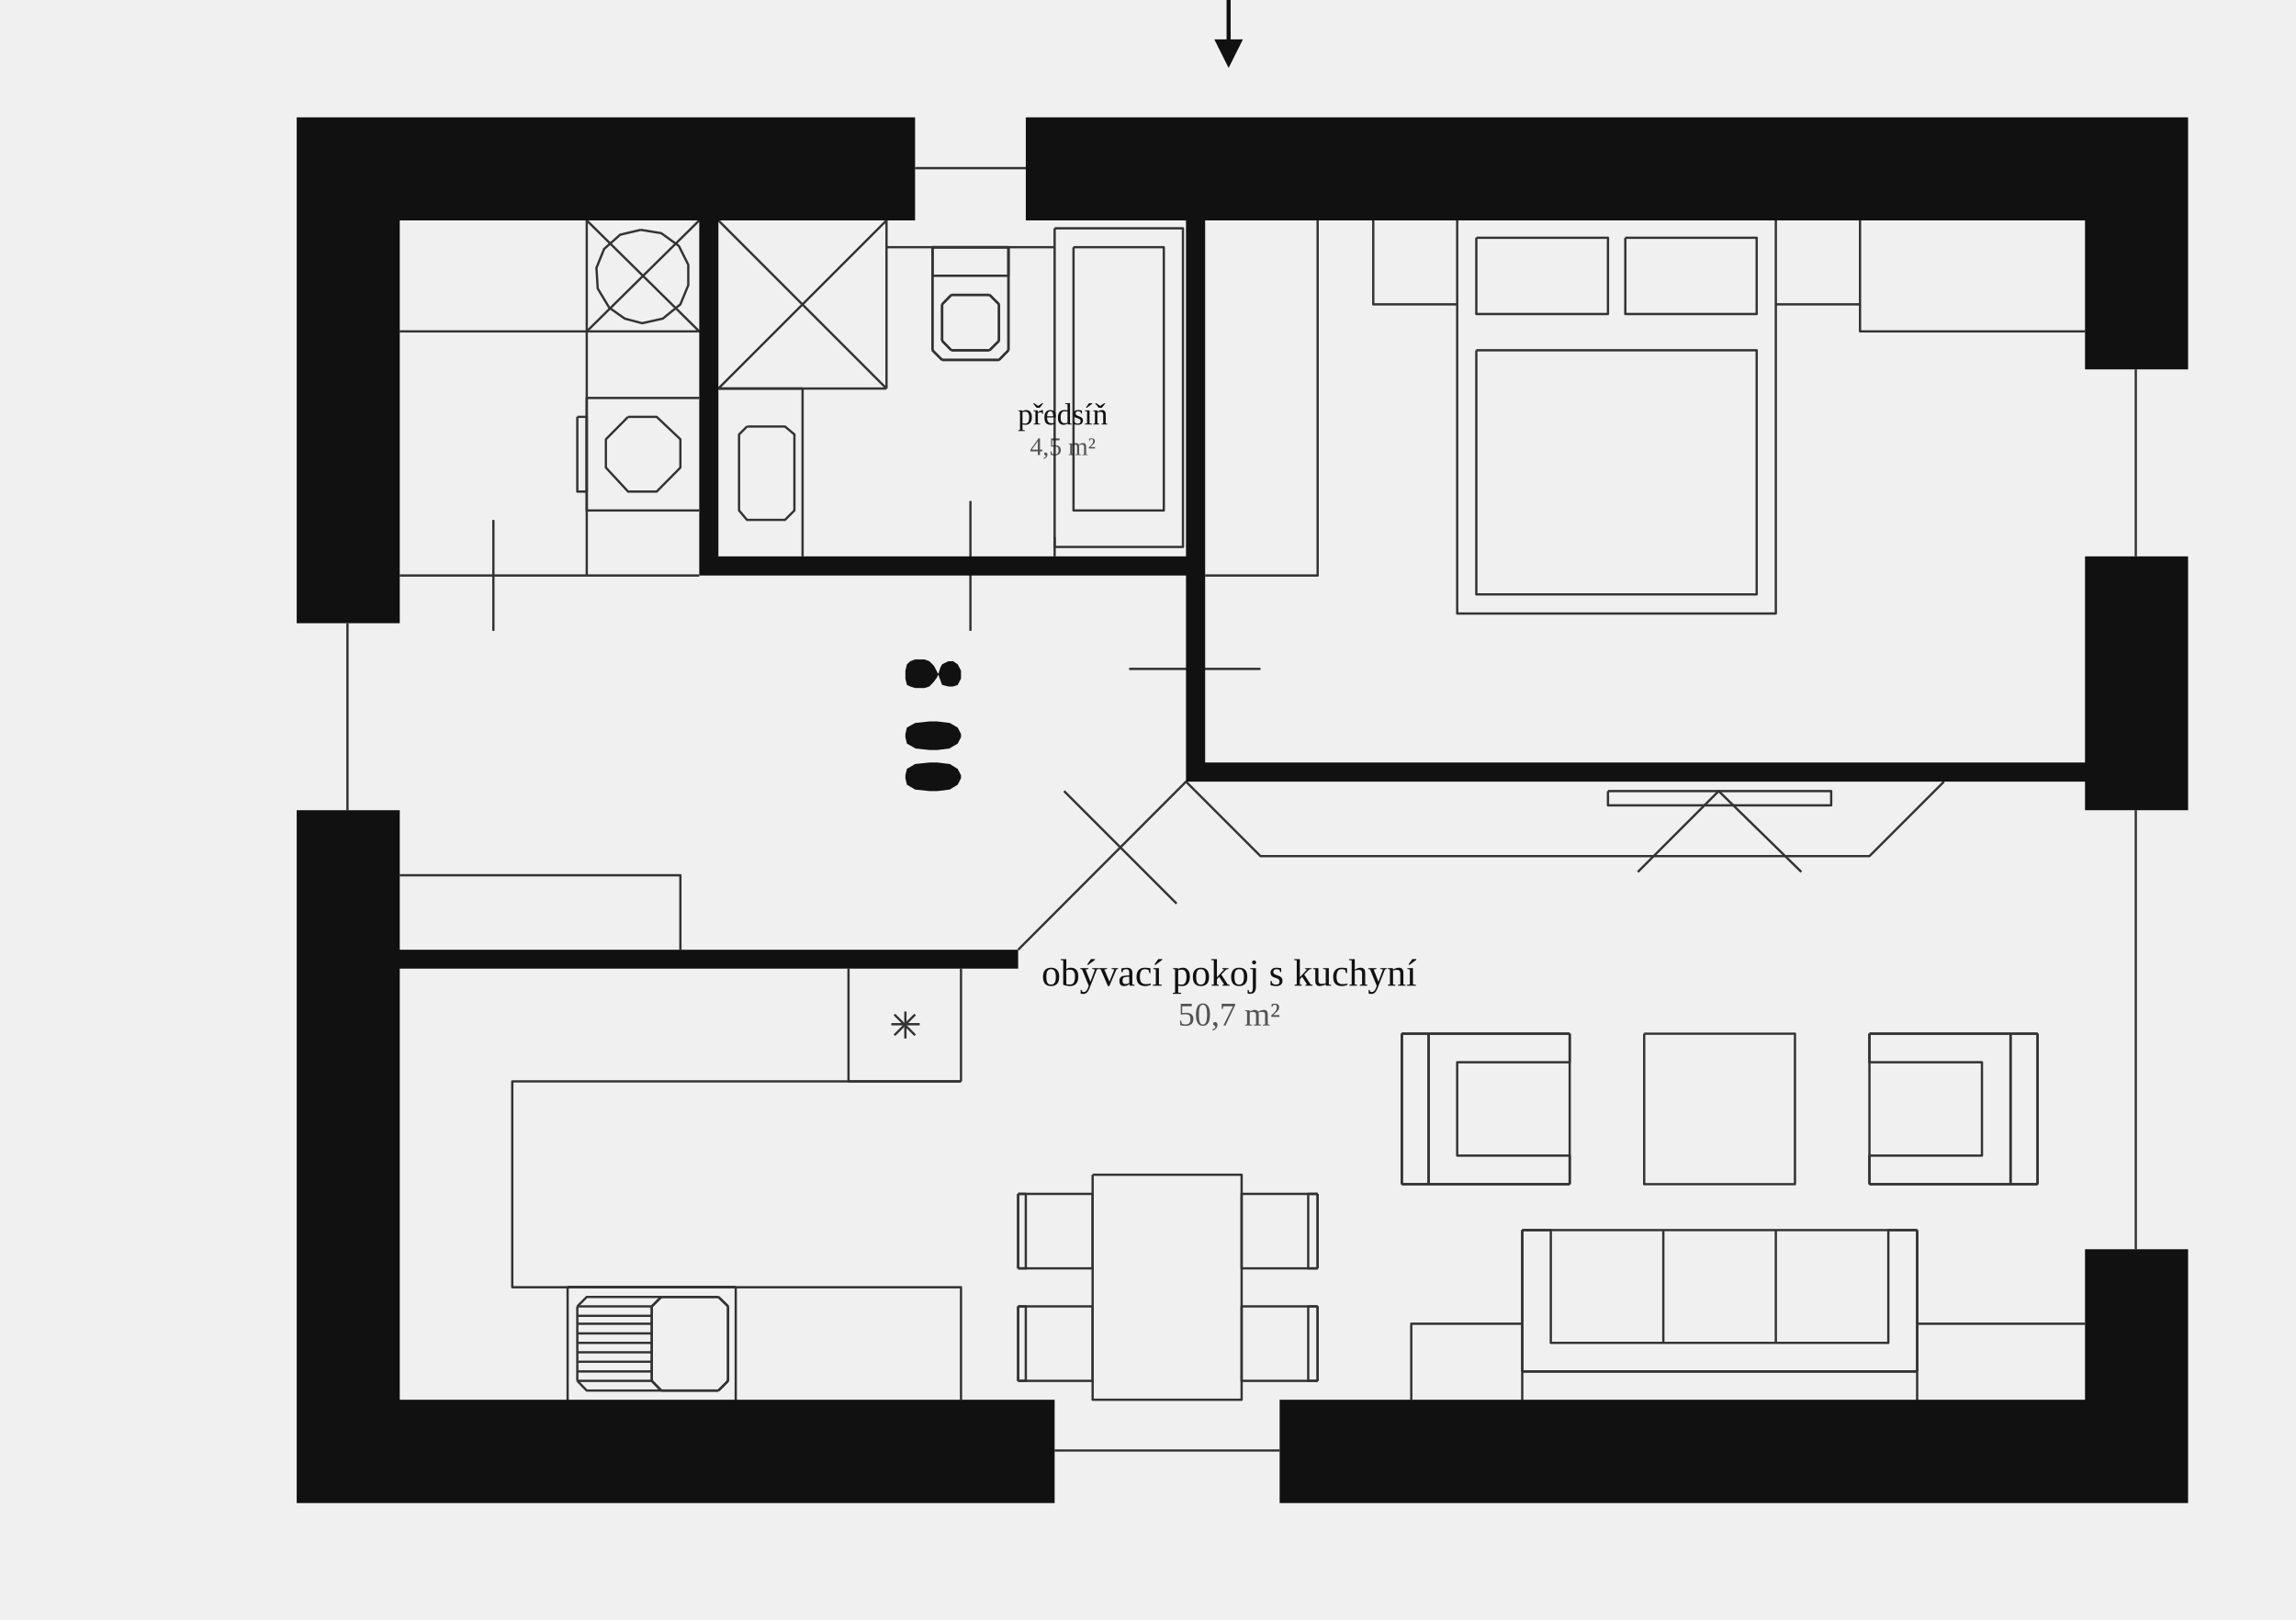
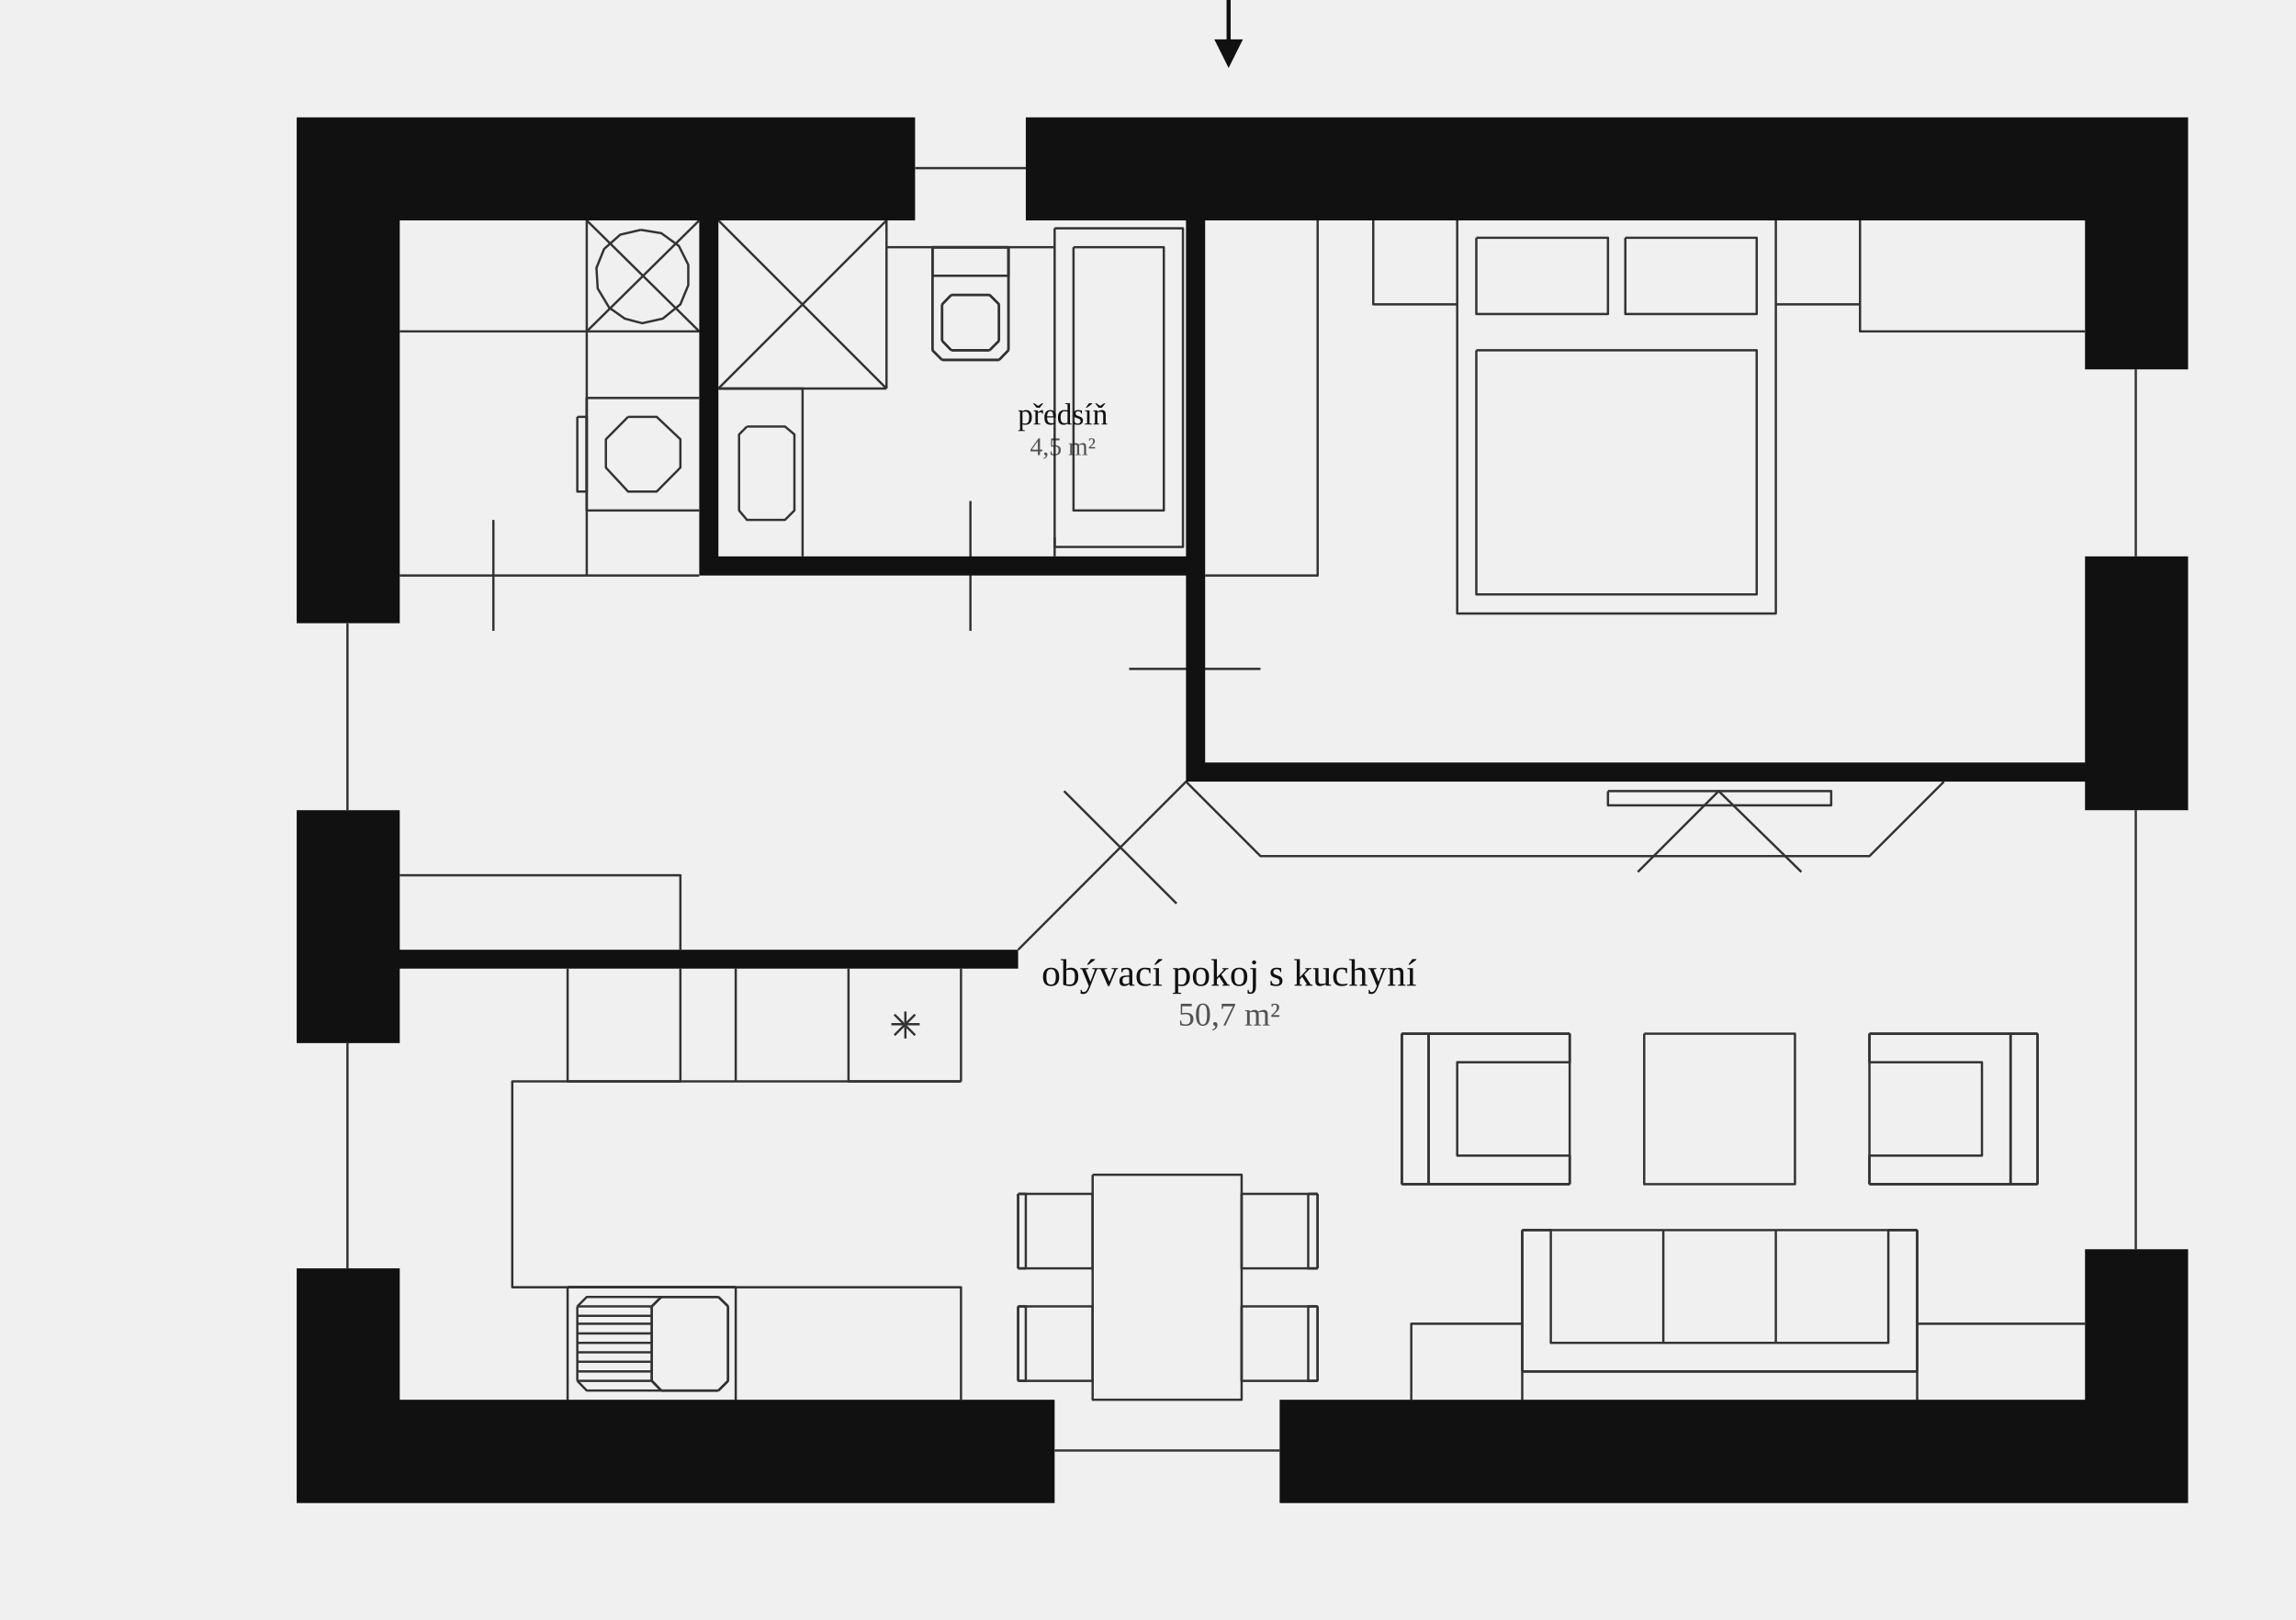
<svg xmlns="http://www.w3.org/2000/svg" viewBox="0 0 900 635" class="floorplan" role="img" aria-label="Půdorys domu s75gzy se zařízením">
  <defs>
    <marker id="sip" viewBox="0 0 10 10" refX="8" refY="5" markerWidth="7" markerHeight="7" orient="auto">
      <path d="M0 0 L10 5 L0 10 Z" fill="#111111" />
    </marker>
    <pattern id="sraf" width="7" height="7" patternUnits="userSpaceOnUse" patternTransform="rotate(45)">
      <path d="M0 0 L0 7" stroke="#8C8C8C" stroke-width=".8" />
    </pattern>
  </defs>
  <style>.furn path{vector-effect:non-scaling-stroke}.doors .arc{stroke-dasharray:2 2;stroke-width:.5}.terasa{fill:url(#sraf);stroke:#8C8C8C;stroke-width:.6}</style>
  <g class="furn" fill="#fff" stroke="#333333" stroke-width=".9" stroke-linejoin="round">
    <path fill="none" d="M358.7 65.9 L402.1 65.9" />
    <path fill="none" d="M230.0 129.9 L274.1 86.4" />
    <path fill="none" d="M347.5 152.3 L281.6 86.4" />
    <path fill="none" d="M472.4 225.6 L516.5 225.6 L516.5 86.4" />
    <path fill="none" d="M817.3 129.9 L729.1 129.9 L729.1 86.4 L729.1 119.3 L696.1 119.3 L696.1 86.4 L696.1 240.5 L571.2 240.5 L571.2 86.4 L571.2 119.3 L538.3 119.3 L538.3 86.4" />
    <path fill="none" d="M347.5 96.9 L413.4 96.9" />
    <path fill="none" d="M365.5 96.9 L365.5 137.3" />
    <path fill="none" d="M395.3 96.9 L395.3 108.1 L365.5 108.1 L365.5 96.9" />
    <path fill="none" d="M365.5 96.9 L365.5 137.3" />
    <path fill="none" d="M365.5 96.9 L395.3 96.9" />
    <path fill="none" d="M395.3 96.9 L365.5 96.9" />
    <path fill="none" d="M395.3 96.9 L365.5 96.9" />
    <path fill="none" d="M395.3 137.3 L395.3 96.9" />
    <path fill="none" d="M395.3 137.3 L395.3 96.9" />
    <path fill="none" d="M387.9 115.6 L372.9 115.6" />
    <path fill="none" d="M387.9 115.6 L372.9 115.6" />
    <path fill="none" d="M372.9 115.6 L369.3 119.3" />
    <path fill="none" d="M372.9 115.6 L369.3 119.3" />
    <path fill="none" d="M391.6 119.3 L387.9 115.6" />
    <path fill="none" d="M391.6 119.3 L387.9 115.6" />
    <path fill="none" d="M369.3 119.3 L369.3 133.6" />
    <path fill="none" d="M369.3 119.3 L369.3 133.6" />
    <path fill="none" d="M391.6 133.6 L391.6 119.3" />
    <path fill="none" d="M391.6 133.6 L391.6 119.3" />
    <path fill="none" d="M230.0 225.6 L230.0 86.4 L274.1 129.9 L156.7 129.9" />
    <path fill="none" d="M369.3 133.6 L372.9 137.3" />
    <path fill="none" d="M369.3 133.6 L372.9 137.3" />
    <path fill="none" d="M387.9 137.3 L391.6 133.6" />
    <path fill="none" d="M387.9 137.3 L391.6 133.6" />
    <path fill="none" d="M365.5 137.3 L369.3 141.1" />
    <path fill="none" d="M365.5 137.3 L369.3 141.1" />
    <path fill="none" d="M372.9 137.3 L387.9 137.3" />
    <path fill="none" d="M372.9 137.3 L387.9 137.3" />
    <path fill="none" d="M391.6 141.1 L395.3 137.3" />
    <path fill="none" d="M391.6 141.1 L395.3 137.3" />
    <path fill="none" d="M369.3 141.1 L391.6 141.1" />
    <path fill="none" d="M369.3 141.1 L391.6 141.1" />
    <path fill="none" d="M837.2 144.8 L837.2 218.1" />
    <path fill="none" d="M281.6 152.3 L314.6 152.3 L314.6 218.1" />
    <path fill="none" d="M281.6 152.3 L347.5 152.3" />
    <path fill="none" d="M347.5 152.3 L347.5 86.4 L281.6 152.3" />
    <path fill="none" d="M274.1 156.0 L230.0 156.0 L230.0 200.1 L274.1 200.1" />
    <path fill="none" d="M380.4 196.4 L380.4 247.3" />
    <path fill="none" d="M193.4 203.8 L193.4 247.3" />
    <path fill="none" d="M413.4 210.6 L413.4 218.1" />
    <path fill="none" d="M230.0 225.6 L156.7 225.6" />
    <path fill="none" d="M230.0 225.6 L274.1 225.6" />
    <path fill="none" d="M136.2 244.3 L136.2 317.6" />
    <path fill="none" d="M442.6 262.2 L494.1 262.2" />
    <path fill="none" d="M762.0 306.4 L732.8 335.6 L494.1 335.6 L464.9 306.4 L399.1 372.3" />
    <path fill="none" d="M461.2 354.2 L417.1 310.1" />
    <path fill="none" d="M837.2 489.7 L837.2 317.6" />
    <path fill="none" d="M642.0 341.8 L673.7 310.1 L706.1 341.8" />
    <path fill="none" d="M156.7 343.1 L266.7 343.1 L266.7 372.3" />
+     <path fill="none" d="M222.5 379.7 L222.5 423.9 L266.7 423.9 L266.7 379.7" />
+     <path fill="none" d="M288.4 423.9 L288.4 379.7" />
    <path fill="none" d="M376.7 423.9 L332.6 423.9 L332.6 379.7" />
    <path fill="none" d="M376.7 379.7 L376.7 423.9" />
    <path fill="none" d="M354.9 407.1 L354.9 396.5" />
    <path fill="none" d="M358.7 405.8 L350.6 397.7" />
    <path fill="none" d="M358.7 397.7 L350.6 405.8" />
    <path fill="none" d="M360.5 401.5 L349.4 401.5" />
    <path fill="none" d="M549.5 464.2 L549.5 405.2" />
    <path fill="none" d="M549.5 464.2 L549.5 405.2" />
    <path fill="none" d="M549.5 405.2 L560.0 405.2" />
    <path fill="none" d="M549.5 405.2 L615.3 405.2" />
    <path fill="none" d="M560.0 464.2 L560.0 405.2" />
    <path fill="none" d="M560.0 405.2 L560.0 464.2" />
    <path fill="none" d="M560.0 405.2 L615.3 405.2" />
    <path fill="none" d="M615.3 405.2 L615.3 416.4 L571.2 416.4 L571.2 453.0 L615.3 453.0 L615.3 464.2" />
    <path fill="none" d="M615.3 405.2 L615.3 464.2" />
    <path fill="none" d="M732.8 464.2 L732.8 453.0 L776.9 453.0 L776.9 416.4 L732.8 416.4 L732.8 405.2" />
    <path fill="none" d="M732.8 464.2 L732.8 405.2" />
    <path fill="none" d="M732.8 405.2 L788.1 405.2" />
    <path fill="none" d="M732.8 405.2 L798.7 405.2" />
    <path fill="none" d="M788.1 405.2 L788.1 464.2" />
    <path fill="none" d="M788.1 464.2 L788.1 405.2" />
    <path fill="none" d="M788.1 405.2 L798.7 405.2" />
    <path fill="none" d="M798.7 405.2 L798.7 464.2" />
    <path fill="none" d="M798.7 405.2 L798.7 464.2" />
+     <path fill="none" d="M136.2 408.9 L136.2 497.2" />
    <path fill="none" d="M376.7 548.7 L376.7 504.6 L200.8 504.6 L200.8 423.9 L376.7 423.9" />
    <path fill="none" d="M560.0 464.2 L549.5 464.2" />
    <path fill="none" d="M615.3 464.2 L549.5 464.2" />
    <path fill="none" d="M615.3 464.2 L560.0 464.2" />
    <path fill="none" d="M788.1 464.2 L732.8 464.2" />
    <path fill="none" d="M798.7 464.2 L732.8 464.2" />
    <path fill="none" d="M798.7 464.2 L788.1 464.2" />
    <path fill="none" d="M399.1 468.0 L399.1 497.2" />
    <path fill="none" d="M399.1 468.0 L399.1 497.2" />
    <path fill="none" d="M399.1 497.2 L428.3 497.2 L428.3 468.0 L399.1 468.0" />
    <path fill="none" d="M399.1 497.2 L402.1 497.2 L402.1 468.0 L399.1 468.0" />
    <path fill="none" d="M516.5 497.2 L516.5 468.0" />
    <path fill="none" d="M516.5 497.2 L516.5 468.0" />
    <path fill="none" d="M516.5 468.0 L486.7 468.0 L486.7 497.2 L516.5 497.2" />
    <path fill="none" d="M516.5 468.0 L512.8 468.0 L512.8 497.2 L516.5 497.2" />
    <path fill="none" d="M596.7 482.2 L596.7 537.6" />
    <path fill="none" d="M596.7 482.2 L596.7 548.7 L596.7 537.6" />
    <path fill="none" d="M751.5 482.2 L740.2 482.2 L740.2 526.4 L607.9 526.4 L607.9 482.2 L596.7 482.2" />
    <path fill="none" d="M751.5 482.2 L596.7 482.2" />
    <path fill="none" d="M652.0 482.2 L652.0 526.4" />
    <path fill="none" d="M696.1 526.4 L696.1 482.2" />
    <path fill="none" d="M751.5 537.6 L751.5 482.2" />
    <path fill="none" d="M751.5 482.2 L751.5 548.7 L751.5 537.6" />
    <path fill="none" d="M222.5 504.6 L222.5 548.7 L222.5 504.6" />
    <path fill="none" d="M288.4 504.6 L222.5 504.6" />
    <path fill="none" d="M288.4 504.6 L222.5 504.6" />
    <path fill="none" d="M288.4 504.6 L288.4 548.7 L288.4 504.6" />
    <path fill="none" d="M259.2 508.4 L281.6 508.4" />
    <path fill="none" d="M259.2 508.4 L281.6 508.4" />
    <path fill="none" d="M226.3 512.1 L230.0 508.4 L259.2 508.4" />
    <path fill="none" d="M255.5 512.1 L259.2 508.4" />
    <path fill="none" d="M255.5 512.1 L259.2 508.4" />
    <path fill="none" d="M281.6 508.4 L285.4 512.1" />
    <path fill="none" d="M281.6 508.4 L285.4 512.1" />
    <path fill="none" d="M226.3 541.3 L226.3 512.1" />
    <path fill="none" d="M255.5 512.1 L226.3 512.1" />
    <path fill="none" d="M255.5 541.3 L255.5 512.1" />
    <path fill="none" d="M255.5 541.3 L255.5 512.1" />
    <path fill="none" d="M285.4 512.1 L285.4 541.3" />
    <path fill="none" d="M285.4 512.1 L285.4 541.3" />
    <path fill="none" d="M399.1 512.1 L399.1 541.3" />
    <path fill="none" d="M399.1 512.1 L399.1 541.3" />
    <path fill="none" d="M399.1 541.3 L428.3 541.3 L428.3 512.1 L399.1 512.1" />
    <path fill="none" d="M399.1 541.3 L402.1 541.3 L402.1 512.1 L399.1 512.1" />
    <path fill="none" d="M516.5 541.3 L516.5 512.1" />
    <path fill="none" d="M516.5 541.3 L516.5 512.1" />
    <path fill="none" d="M516.5 512.1 L486.7 512.1 L486.7 541.3 L516.5 541.3" />
    <path fill="none" d="M516.5 512.1 L512.8 512.1 L512.8 541.3 L516.5 541.3" />
    <path fill="none" d="M255.5 515.8 L226.3 515.8" />
    <path fill="none" d="M255.5 518.9 L226.3 518.9" />
    <path fill="none" d="M596.7 518.9 L553.2 518.9 L553.2 548.7" />
    <path fill="none" d="M817.3 518.9 L751.5 518.9" />
    <path fill="none" d="M255.5 522.7 L226.3 522.7" />
    <path fill="none" d="M255.5 526.4 L226.3 526.4" />
    <path fill="none" d="M255.5 530.1 L226.3 530.1" />
    <path fill="none" d="M255.5 533.8 L226.3 533.8" />
    <path fill="none" d="M255.5 537.6 L226.3 537.6" />
    <path fill="none" d="M596.7 537.6 L751.5 537.6" />
    <path fill="none" d="M751.5 537.6 L596.7 537.6" />
    <path fill="none" d="M259.2 545.1 L230.0 545.1 L226.3 541.3" />
    <path fill="none" d="M255.5 541.3 L226.3 541.3" />
    <path fill="none" d="M259.2 545.1 L255.5 541.3" />
    <path fill="none" d="M259.2 545.1 L255.5 541.3" />
    <path fill="none" d="M285.4 541.3 L281.6 545.1" />
    <path fill="none" d="M285.4 541.3 L281.6 545.1" />
    <path fill="none" d="M281.6 545.1 L259.2 545.1" />
    <path fill="none" d="M281.6 545.1 L259.2 545.1" />
    <path fill="none" d="M413.4 568.6 L501.6 568.6" />
    <path fill="none" d="M413.4 89.5 L413.4 214.4 L463.7 214.4 L463.7 89.5 L413.4 89.5" />
    <path fill="none" d="M251.2 90.1 L243.1 92.0 L236.8 97.6 L233.8 105.0 L234.3 113.1 L238.8 120.6 L244.9 124.9 L251.7 126.7 L259.8 124.9 L266.7 119.3 L269.8 111.8 L269.8 103.8 L266.1 96.4 L259.2 91.4 L251.2 90.1" />
    <path fill="none" d="M578.7 93.2 L578.7 123.1 L630.3 123.1 L630.3 93.2 L578.7 93.2" />
    <path fill="none" d="M637.1 93.2 L637.1 123.1 L688.6 123.1 L688.6 93.2 L637.1 93.2" />
    <path fill="none" d="M420.8 96.9 L420.8 200.1 L456.2 200.1 L456.2 96.9 L420.8 96.9" />
    <path fill="none" d="M578.7 137.3 L578.7 233.0 L688.6 233.0 L688.6 137.3 L578.7 137.3" />
    <path fill="none" d="M226.3 163.4 L230.0 163.4 L230.0 192.7 L226.3 192.7 L226.3 163.4" />
    <path fill="none" d="M246.2 163.4 L237.5 172.2 L237.5 183.3 L246.2 192.7 L257.4 192.7 L266.7 183.3 L266.7 172.2 L257.4 163.4 L246.2 163.4" />
    <path fill="none" d="M292.8 167.2 L289.7 170.3 L289.7 200.1 L292.8 203.8 L307.7 203.8 L311.4 200.1 L311.4 170.3 L307.7 167.2 L292.8 167.2" />
    <path fill="none" d="M630.3 310.1 L630.3 315.7 L717.8 315.7 L717.8 310.1 L630.3 310.1" />
    <path fill="none" d="M644.5 405.2 L644.5 464.2 L703.6 464.2 L703.6 405.2 L644.5 405.2" />
    <path fill="none" d="M428.3 460.5 L428.3 548.7 L486.7 548.7 L486.7 460.5 L428.3 460.5" />
  </g>
  <g class="eyes" fill="#8C8C8C" />
  <g fill="#111111" fill-rule="evenodd">
+     <path d="M156.7 548.6 L156.7 548.7 L156.7 548.7 L156.8 548.7 L156.8 548.7 L413.4 548.7 L413.4 589.2 L116.3 589.2 L116.3 497.2 L156.7 497.2 L156.7 548.6 Z" />
    <path d="M857.7 589.2 L501.6 589.2 L501.6 548.7 L817.1 548.7 L817.2 548.7 L817.3 548.7 L817.3 548.7 L817.3 548.6 L817.3 489.7 L857.7 489.7 L857.7 589.2 Z" />
-     <path d="M156.8 372.2 L156.8 372.3 L156.8 372.3 L399.1 372.3 L399.1 379.7 L156.8 379.7 L156.8 379.7 L156.8 379.8 L156.7 379.8 L156.7 379.8 L156.7 548.6 L156.7 548.7 L156.7 548.7 L156.8 548.7 L156.8 548.7 L413.4 548.7 L413.4 589.2 L116.3 589.2 L116.3 317.6 L156.7 317.6 L156.7 372.1 L156.7 372.2 L156.8 372.2 Z" />
-     <path d="M376.7 305.1 L375.4 307.6 L372.3 309.5 L367.4 310.1 L364.3 310.1 L358.7 309.5 L355.5 307.6 L354.9 305.1 L354.9 303.9 L354.9 303.9 L355.5 301.4 L358.7 299.5 L364.3 298.9 L367.4 298.9 L372.3 299.5 L375.4 301.4 L376.7 303.9 L376.7 305.1 Z" />
-     <path d="M376.7 287.7 L376.7 289.0 L375.4 291.5 L372.3 293.3 L372.3 293.4 L367.4 294.0 L364.3 294.0 L358.7 293.4 L358.7 293.3 L355.5 291.5 L354.9 289.0 L354.9 287.7 L355.5 285.2 L358.7 283.4 L364.3 282.8 L367.4 282.8 L372.3 283.4 L375.4 285.2 L376.7 287.7 Z" />
-     <path d="M367.4 263.5 L367.6 264.0 L367.6 264.1 L367.7 264.1 L367.8 264.1 L367.8 264.0 L367.9 263.9 L368.6 261.7 L369.3 260.4 L371.7 259.2 L373.6 259.2 L375.4 260.4 L376.7 262.9 L376.7 266.0 L375.4 268.5 L373.6 269.1 L371.8 269.1 L371.7 269.1 L369.3 268.5 L368.6 266.6 L368.6 266.6 L367.9 264.7 L367.9 264.7 L367.8 264.7 L367.7 264.7 L367.7 264.6 L367.6 264.7 L367.6 264.7 L367.6 264.7 L367.4 265.3 L367.4 265.4 L366.1 267.2 L364.3 269.1 L362.4 269.7 L358.7 269.7 L356.8 269.1 L355.5 268.5 L354.9 266.0 L354.9 262.9 L355.5 260.4 L356.8 259.2 L358.7 258.5 L362.4 258.5 L364.3 259.2 L366.1 261.0 L367.4 263.5 Z" />
-     <path d="M281.8 86.4 L281.7 86.4 L281.7 86.4 L281.6 86.4 L281.6 86.5 L281.6 218.0 L281.6 218.1 L281.7 218.1 L281.8 218.1 L464.8 218.1 L464.8 218.1 L464.9 218.1 L464.9 218.1 L464.9 218.0 L464.9 86.5 L464.9 86.4 L464.9 86.4 L464.8 86.4 L464.8 86.4 L402.1 86.4 L402.1 46.0 L857.7 46.0 L857.7 144.8 L817.3 144.8 L817.3 86.5 L817.3 86.4 L817.2 86.4 L817.2 86.4 L817.1 86.4 L472.5 86.4 L472.5 86.4 L472.5 86.4 L472.4 86.4 L472.4 86.5 L472.4 298.8 L472.4 298.9 L472.5 298.9 L472.5 298.9 L472.5 298.9 L817.1 298.9 L817.2 298.9 L817.2 298.9 L817.3 298.9 L817.3 298.8 L817.3 218.1 L857.7 218.1 L857.7 317.6 L817.3 317.6 L817.3 306.5 L817.3 306.4 L817.2 306.4 L817.2 306.4 L817.1 306.4 L464.9 306.4 L464.9 225.8 L464.9 225.7 L464.9 225.6 L464.8 225.6 L464.8 225.6 L274.1 225.6 L274.1 86.5 L274.1 86.4 L274.1 86.4 L274.1 86.4 L274.0 86.4 L156.8 86.4 L156.8 86.4 L156.8 86.4 L156.7 86.4 L156.7 86.5 L156.7 244.3 L116.3 244.3 L116.3 46.0 L358.7 46.0 L358.7 86.4 L281.8 86.4 Z" />
+     <path d="M156.7 372.1 L156.7 372.2 L156.8 372.2 L156.8 372.3 L156.8 372.3 L399.1 372.3 L399.1 379.7 L156.8 379.7 L156.8 379.7 L156.8 379.8 L156.7 379.8 L156.7 379.8 L156.7 408.9 L116.3 408.9 L116.3 317.6 L156.7 317.6 L156.7 372.1 Z" />
+     <path d="M358.7 86.4 L281.8 86.4 L281.7 86.4 L281.7 86.4 L281.6 86.4 L281.6 86.5 L281.6 218.0 L281.6 218.1 L281.7 218.1 L281.8 218.1 L464.8 218.1 L464.8 218.1 L464.9 218.1 L464.9 218.1 L464.9 218.0 L464.9 86.5 L464.9 86.4 L464.9 86.4 L464.8 86.4 L464.8 86.4 L402.1 86.4 L402.1 46.0 L857.7 46.0 L857.7 144.8 L817.3 144.8 L817.3 86.5 L817.3 86.4 L817.2 86.4 L817.2 86.4 L817.1 86.4 L472.5 86.4 L472.5 86.4 L472.5 86.4 L472.4 86.4 L472.4 86.5 L472.4 298.8 L472.4 298.9 L472.5 298.9 L472.5 298.9 L472.5 298.9 L817.1 298.9 L817.2 298.9 L817.2 298.9 L817.3 298.9 L817.3 298.8 L817.3 218.1 L857.7 218.1 L857.7 317.6 L817.3 317.6 L817.3 306.5 L817.3 306.4 L817.2 306.4 L817.2 306.4 L817.1 306.4 L464.9 306.4 L464.9 225.8 L464.9 225.7 L464.9 225.6 L464.8 225.6 L464.8 225.6 L274.1 225.6 L274.1 86.5 L274.1 86.4 L274.1 86.4 L274.1 86.4 L274.0 86.4 L156.8 86.4 L156.8 86.4 L156.8 86.4 L156.7 86.4 L156.7 86.5 L156.7 244.3 L116.3 244.3 L116.3 46.0 L358.7 46.0 L358.7 86.4 Z" />
  </g>
  <g stroke="#111111" stroke-width="1.3" fill="none" />
  <g class="doors" fill="none" stroke="#333333" stroke-width=".8" />
  <g fill="#111111" text-anchor="middle">
    <text x="481.8" y="386.4" font-size="15">obývací pokoj s kuchyní<tspan x="481.8" dy="1.2em" font-size="13" fill-opacity=".7">50,7 m²</tspan>
    </text>
    <text x="416.6" y="166.4" font-size="12">předsíň<tspan x="416.6" dy="1.2em" font-size="10" fill-opacity=".7">4,5 m²</tspan>
    </text>
  </g>
  <g fill="#111111">
    <g class="vstup">
      <path d="M481.6 -74.7 L481.6 24.4" stroke="#111111" stroke-width="1.6" marker-end="url(#sip)" />
      <text x="481.6" y="-126.1" font-size="13" text-anchor="middle">vstup</text>
    </g>
  </g>
</svg>
